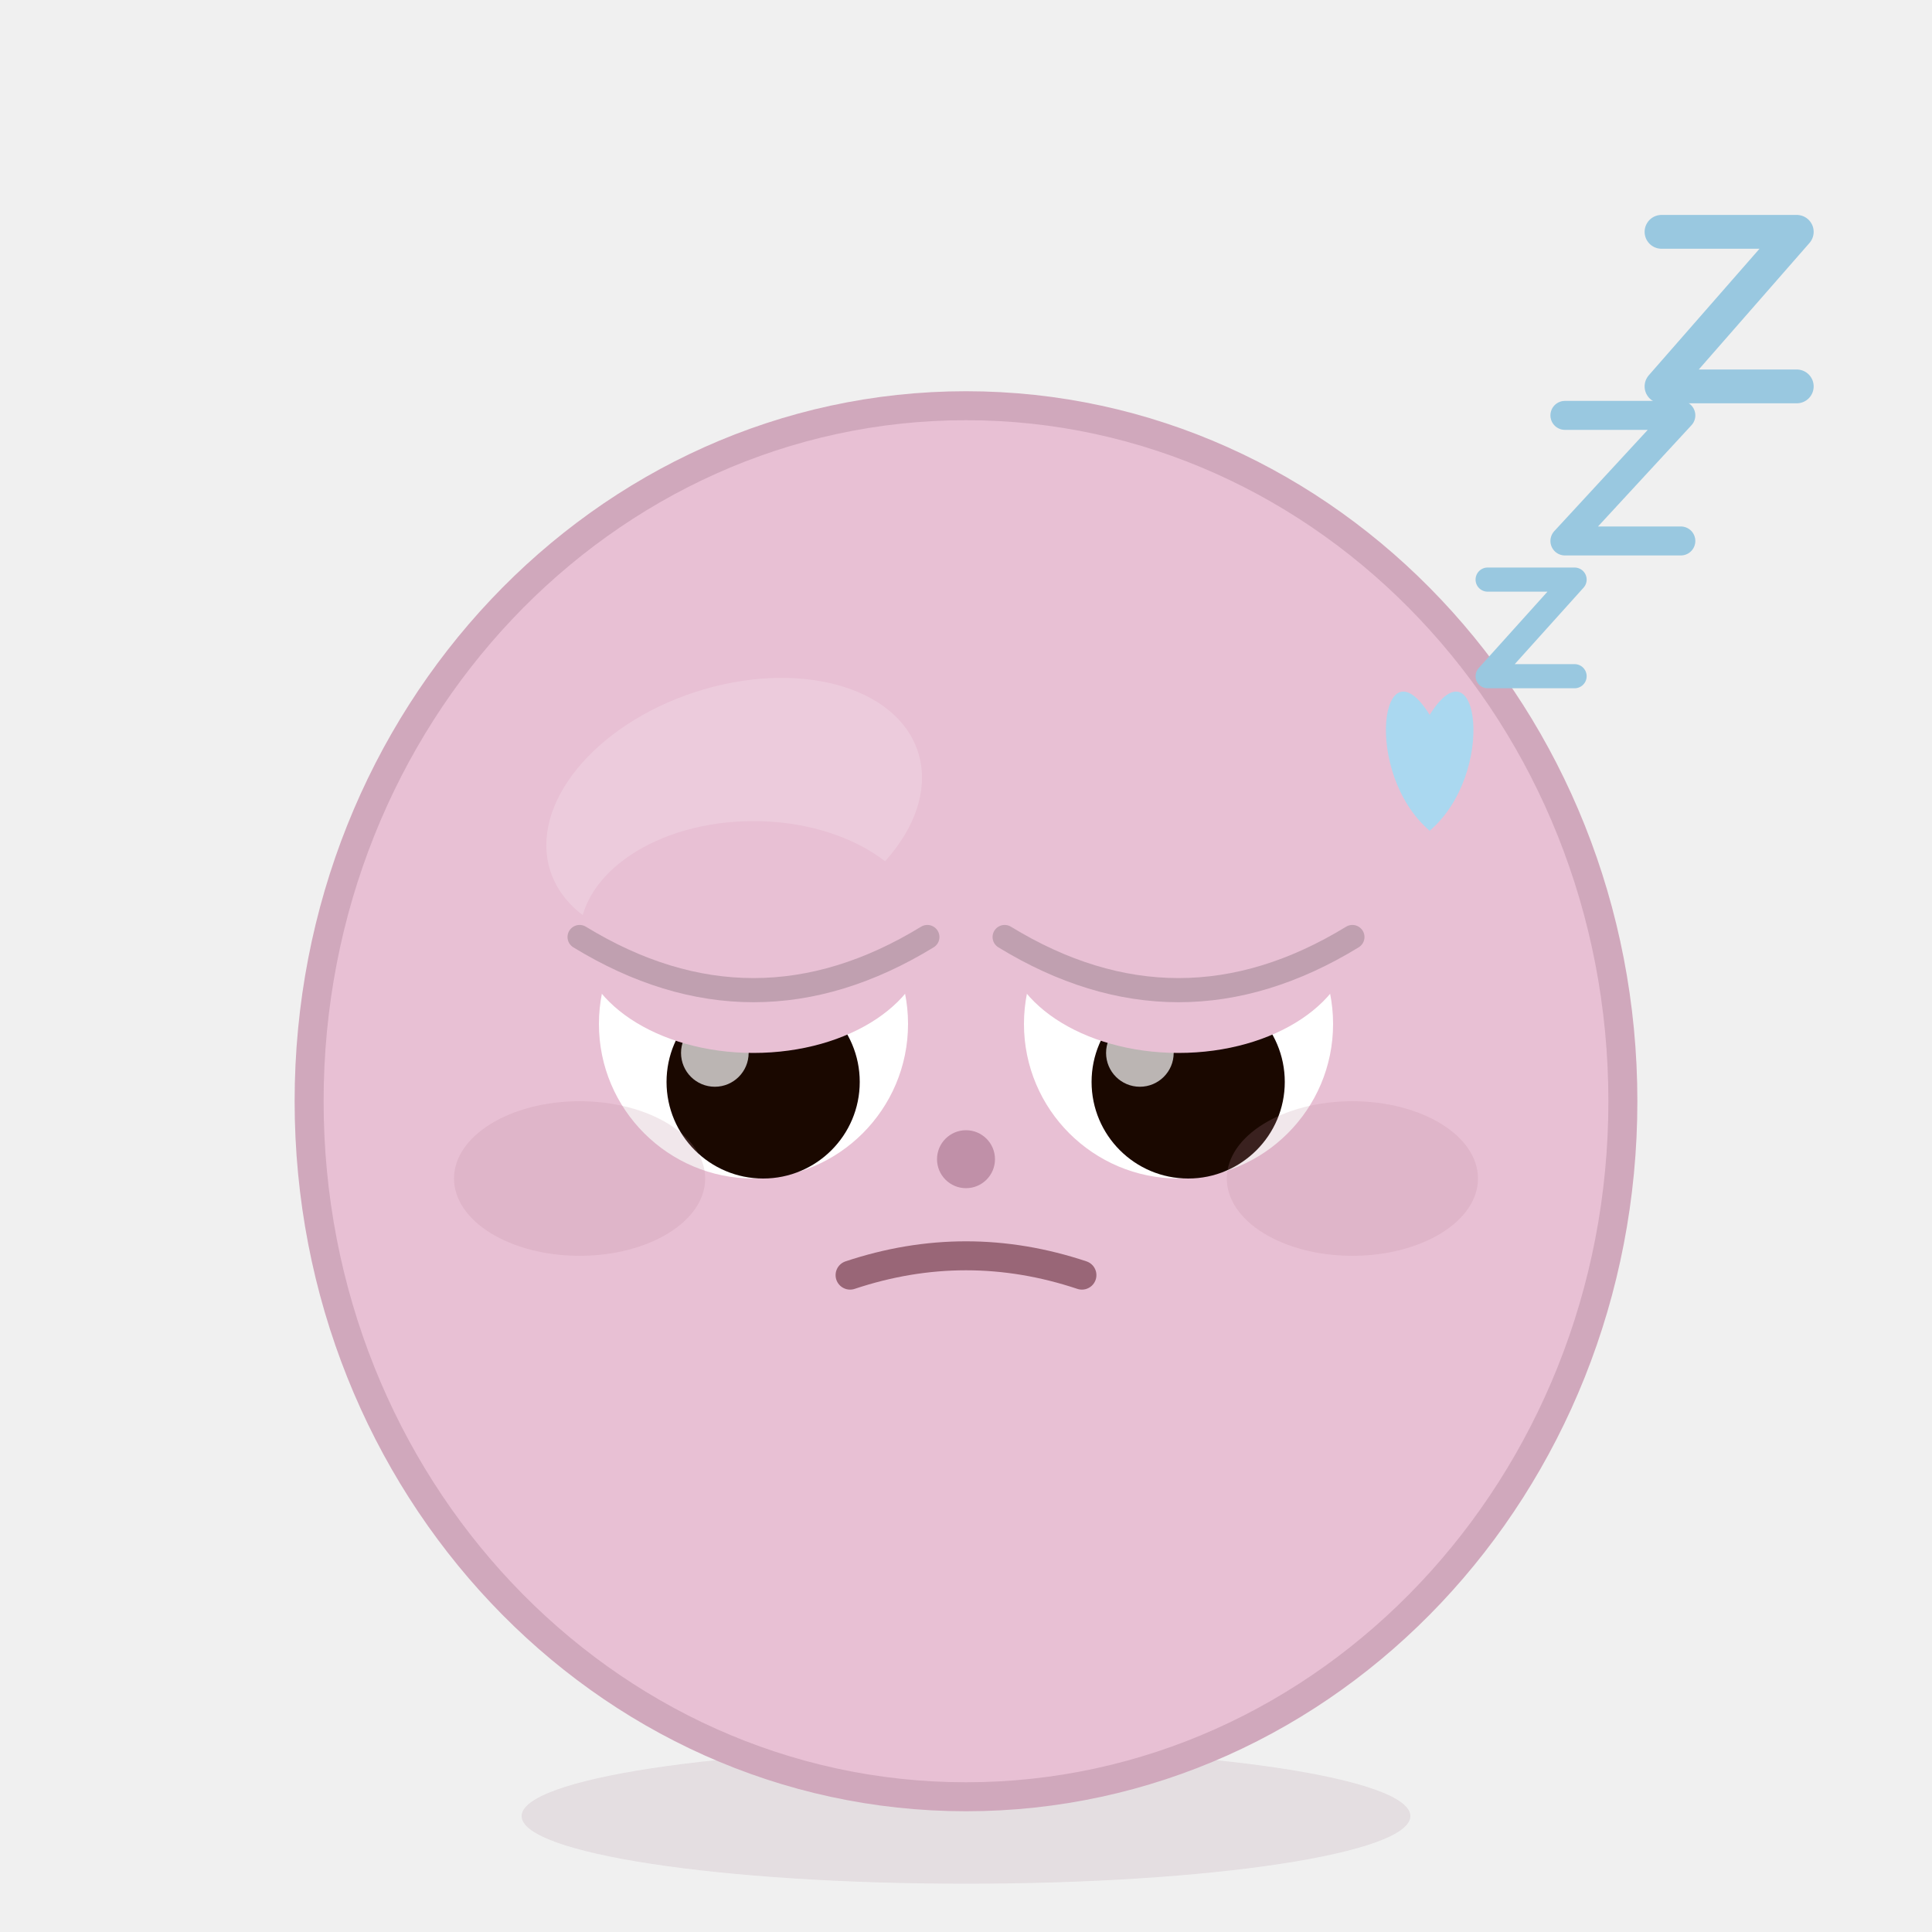
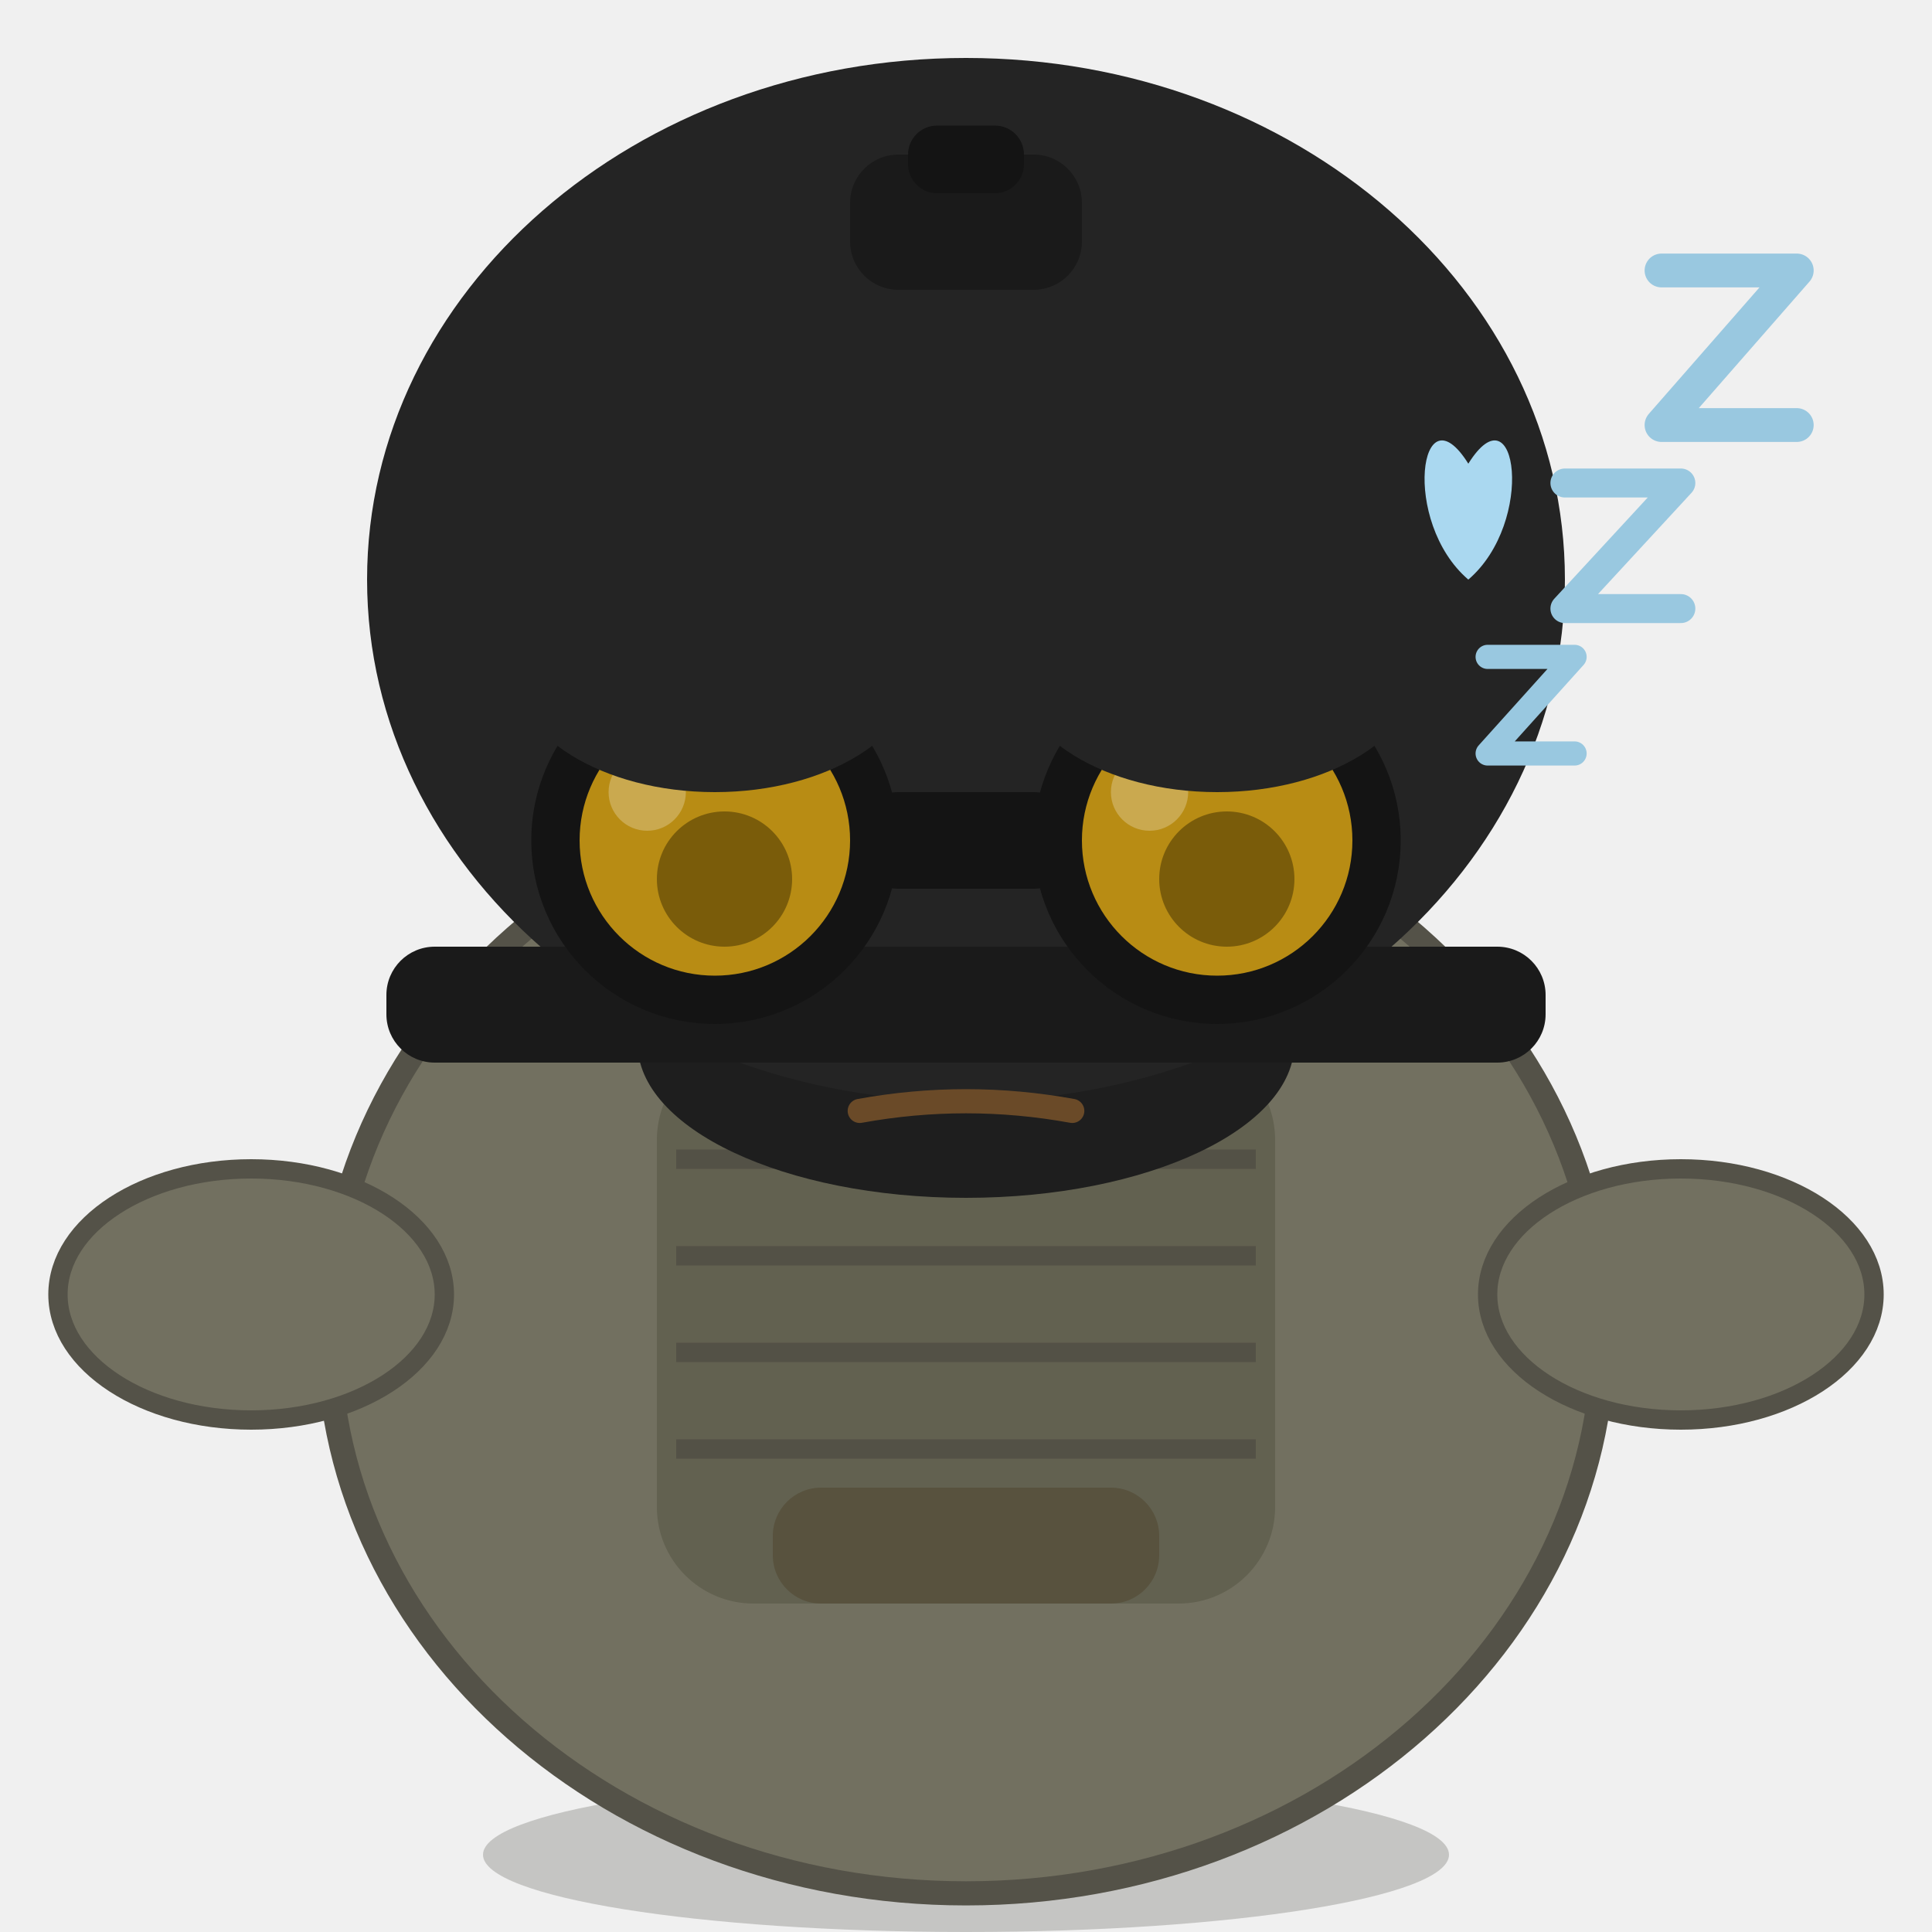
<svg xmlns="http://www.w3.org/2000/svg" viewBox="0 0 200 200">
-   <ellipse cx="100" cy="188" rx="46" ry="7" fill="#AA8899" opacity="0.18" />
-   <ellipse cx="100" cy="114" rx="68" ry="72" fill="#E8C0D4" />
-   <ellipse cx="100" cy="114" rx="68" ry="72" fill="none" stroke="#D0A8BC" stroke-width="3" />
-   <ellipse cx="76" cy="84" rx="20" ry="13" fill="white" opacity="0.18" transform="rotate(-18 76 84)" />
-   <circle cx="78" cy="106" r="16" fill="white" />
-   <circle cx="79" cy="112" r="10" fill="#1A0800" />
-   <circle cx="74" cy="109" r="3.5" fill="white" opacity="0.7" />
-   <ellipse cx="78" cy="97" rx="18" ry="12" fill="#E8C0D4" />
-   <path d="M 60 97 Q 78 108 96 97" stroke="#C0A0B0" stroke-width="2.5" fill="none" stroke-linecap="round" />
-   <circle cx="122" cy="106" r="16" fill="white" />
-   <circle cx="123" cy="112" r="10" fill="#1A0800" />
-   <circle cx="118" cy="109" r="3.5" fill="white" opacity="0.7" />
-   <ellipse cx="122" cy="97" rx="18" ry="12" fill="#E8C0D4" />
-   <path d="M 104 97 Q 122 108 140 97" stroke="#C0A0B0" stroke-width="2.5" fill="none" stroke-linecap="round" />
-   <ellipse cx="60" cy="122" rx="13" ry="8" fill="#BB8899" opacity="0.2" />
-   <ellipse cx="140" cy="122" rx="13" ry="8" fill="#BB8899" opacity="0.2" />
-   <circle cx="100" cy="120" r="3" fill="#C090A8" />
-   <path d="M 88 132 Q 100 128 112 132" stroke="#996677" stroke-width="3" fill="none" stroke-linecap="round" />
-   <path d="M 148 74 C 143 66 141 80 148 86 C 155 80 153 66 148 74 Z" fill="#AAD8F0" />
-   <path d="M 154 60 L 163 60 L 154 70 L 163 70" stroke="#99C8E0" stroke-width="2.5" fill="none" stroke-linecap="round" stroke-linejoin="round" />
-   <path d="M 162 43 L 174 43 L 162 56 L 174 56" stroke="#99C8E0" stroke-width="3" fill="none" stroke-linecap="round" stroke-linejoin="round" />
-   <path d="M 172 24 L 186 24 L 172 40 L 186 40" stroke="#99C8E0" stroke-width="3.5" fill="none" stroke-linecap="round" stroke-linejoin="round" />
+   <ellipse cx="100" cy="192" rx="50" ry="8" fill="#1A1A10" opacity="0.2" />
+   <ellipse cx="100" cy="138" rx="66" ry="58" fill="#727060" />
+   <ellipse cx="100" cy="138" rx="66" ry="58" fill="none" stroke="#545248" stroke-width="2.5" />
+   <rect x="68" y="108" width="64" height="58" rx="10" fill="#626150" />
+   <line x1="70" y1="120" x2="130" y2="120" stroke="#4C4840" stroke-width="2" opacity="0.65" />
+   <line x1="70" y1="130" x2="130" y2="130" stroke="#4C4840" stroke-width="2" opacity="0.65" />
+   <line x1="70" y1="140" x2="130" y2="140" stroke="#4C4840" stroke-width="2" opacity="0.65" />
+   <line x1="70" y1="150" x2="130" y2="150" stroke="#4C4840" stroke-width="2" opacity="0.65" />
+   <rect x="80" y="154" width="40" height="12" rx="5" fill="#58523E" />
+   <ellipse cx="26" cy="134" rx="20" ry="13" fill="#727060" stroke="#545248" stroke-width="2" />
+   <ellipse cx="174" cy="134" rx="20" ry="13" fill="#727060" stroke="#545248" stroke-width="2" />
+   <ellipse cx="100" cy="108" rx="34" ry="16" fill="#1E1E1E" />
+   <ellipse cx="100" cy="60" rx="62" ry="54" fill="#242424" />
+   <rect x="40" y="98" width="120" height="12" rx="5" fill="#1A1A1A" />
+   <rect x="88" y="82" width="24" height="10" rx="5" fill="#141414" />
+   <circle cx="74" cy="87" r="19" fill="#141414" />
+   <circle cx="74" cy="87" r="14" fill="#B88C14" />
+   <circle cx="75" cy="91" r="7" fill="#7A5C0A" />
+   <circle cx="67" cy="82" r="4" fill="white" opacity="0.25" />
+   <ellipse cx="74" cy="69" rx="21" ry="13" fill="#242424" />
+   <circle cx="126" cy="87" r="19" fill="#141414" />
+   <circle cx="126" cy="87" r="14" fill="#B88C14" />
+   <circle cx="127" cy="91" r="7" fill="#7A5C0A" />
+   <circle cx="119" cy="82" r="4" fill="white" opacity="0.25" />
+   <ellipse cx="126" cy="69" rx="21" ry="13" fill="#242424" />
+   <rect x="88" y="16" width="24" height="14" rx="5" fill="#1A1A1A" />
+   <rect x="94" y="13" width="12" height="7" rx="3" fill="#141414" />
+   <path d="M 89 115 Q 100 113 111 115" stroke="#6A4A28" stroke-width="2.5" fill="none" stroke-linecap="round" />
+   <path d="M 152 48 C 147 40 145 54 152 60 C 159 54 157 40 152 48 Z" fill="#AAD8F0" />
+   <path d="M 154 68 L 163 68 L 154 78 L 163 78" stroke="#99C8E0" stroke-width="2.5" fill="none" stroke-linecap="round" stroke-linejoin="round" />
+   <path d="M 162 50 L 174 50 L 162 63 L 174 63" stroke="#99C8E0" stroke-width="3" fill="none" stroke-linecap="round" stroke-linejoin="round" />
+   <path d="M 172 28 L 186 28 L 172 44 L 186 44" stroke="#99C8E0" stroke-width="3.5" fill="none" stroke-linecap="round" stroke-linejoin="round" />
</svg>
